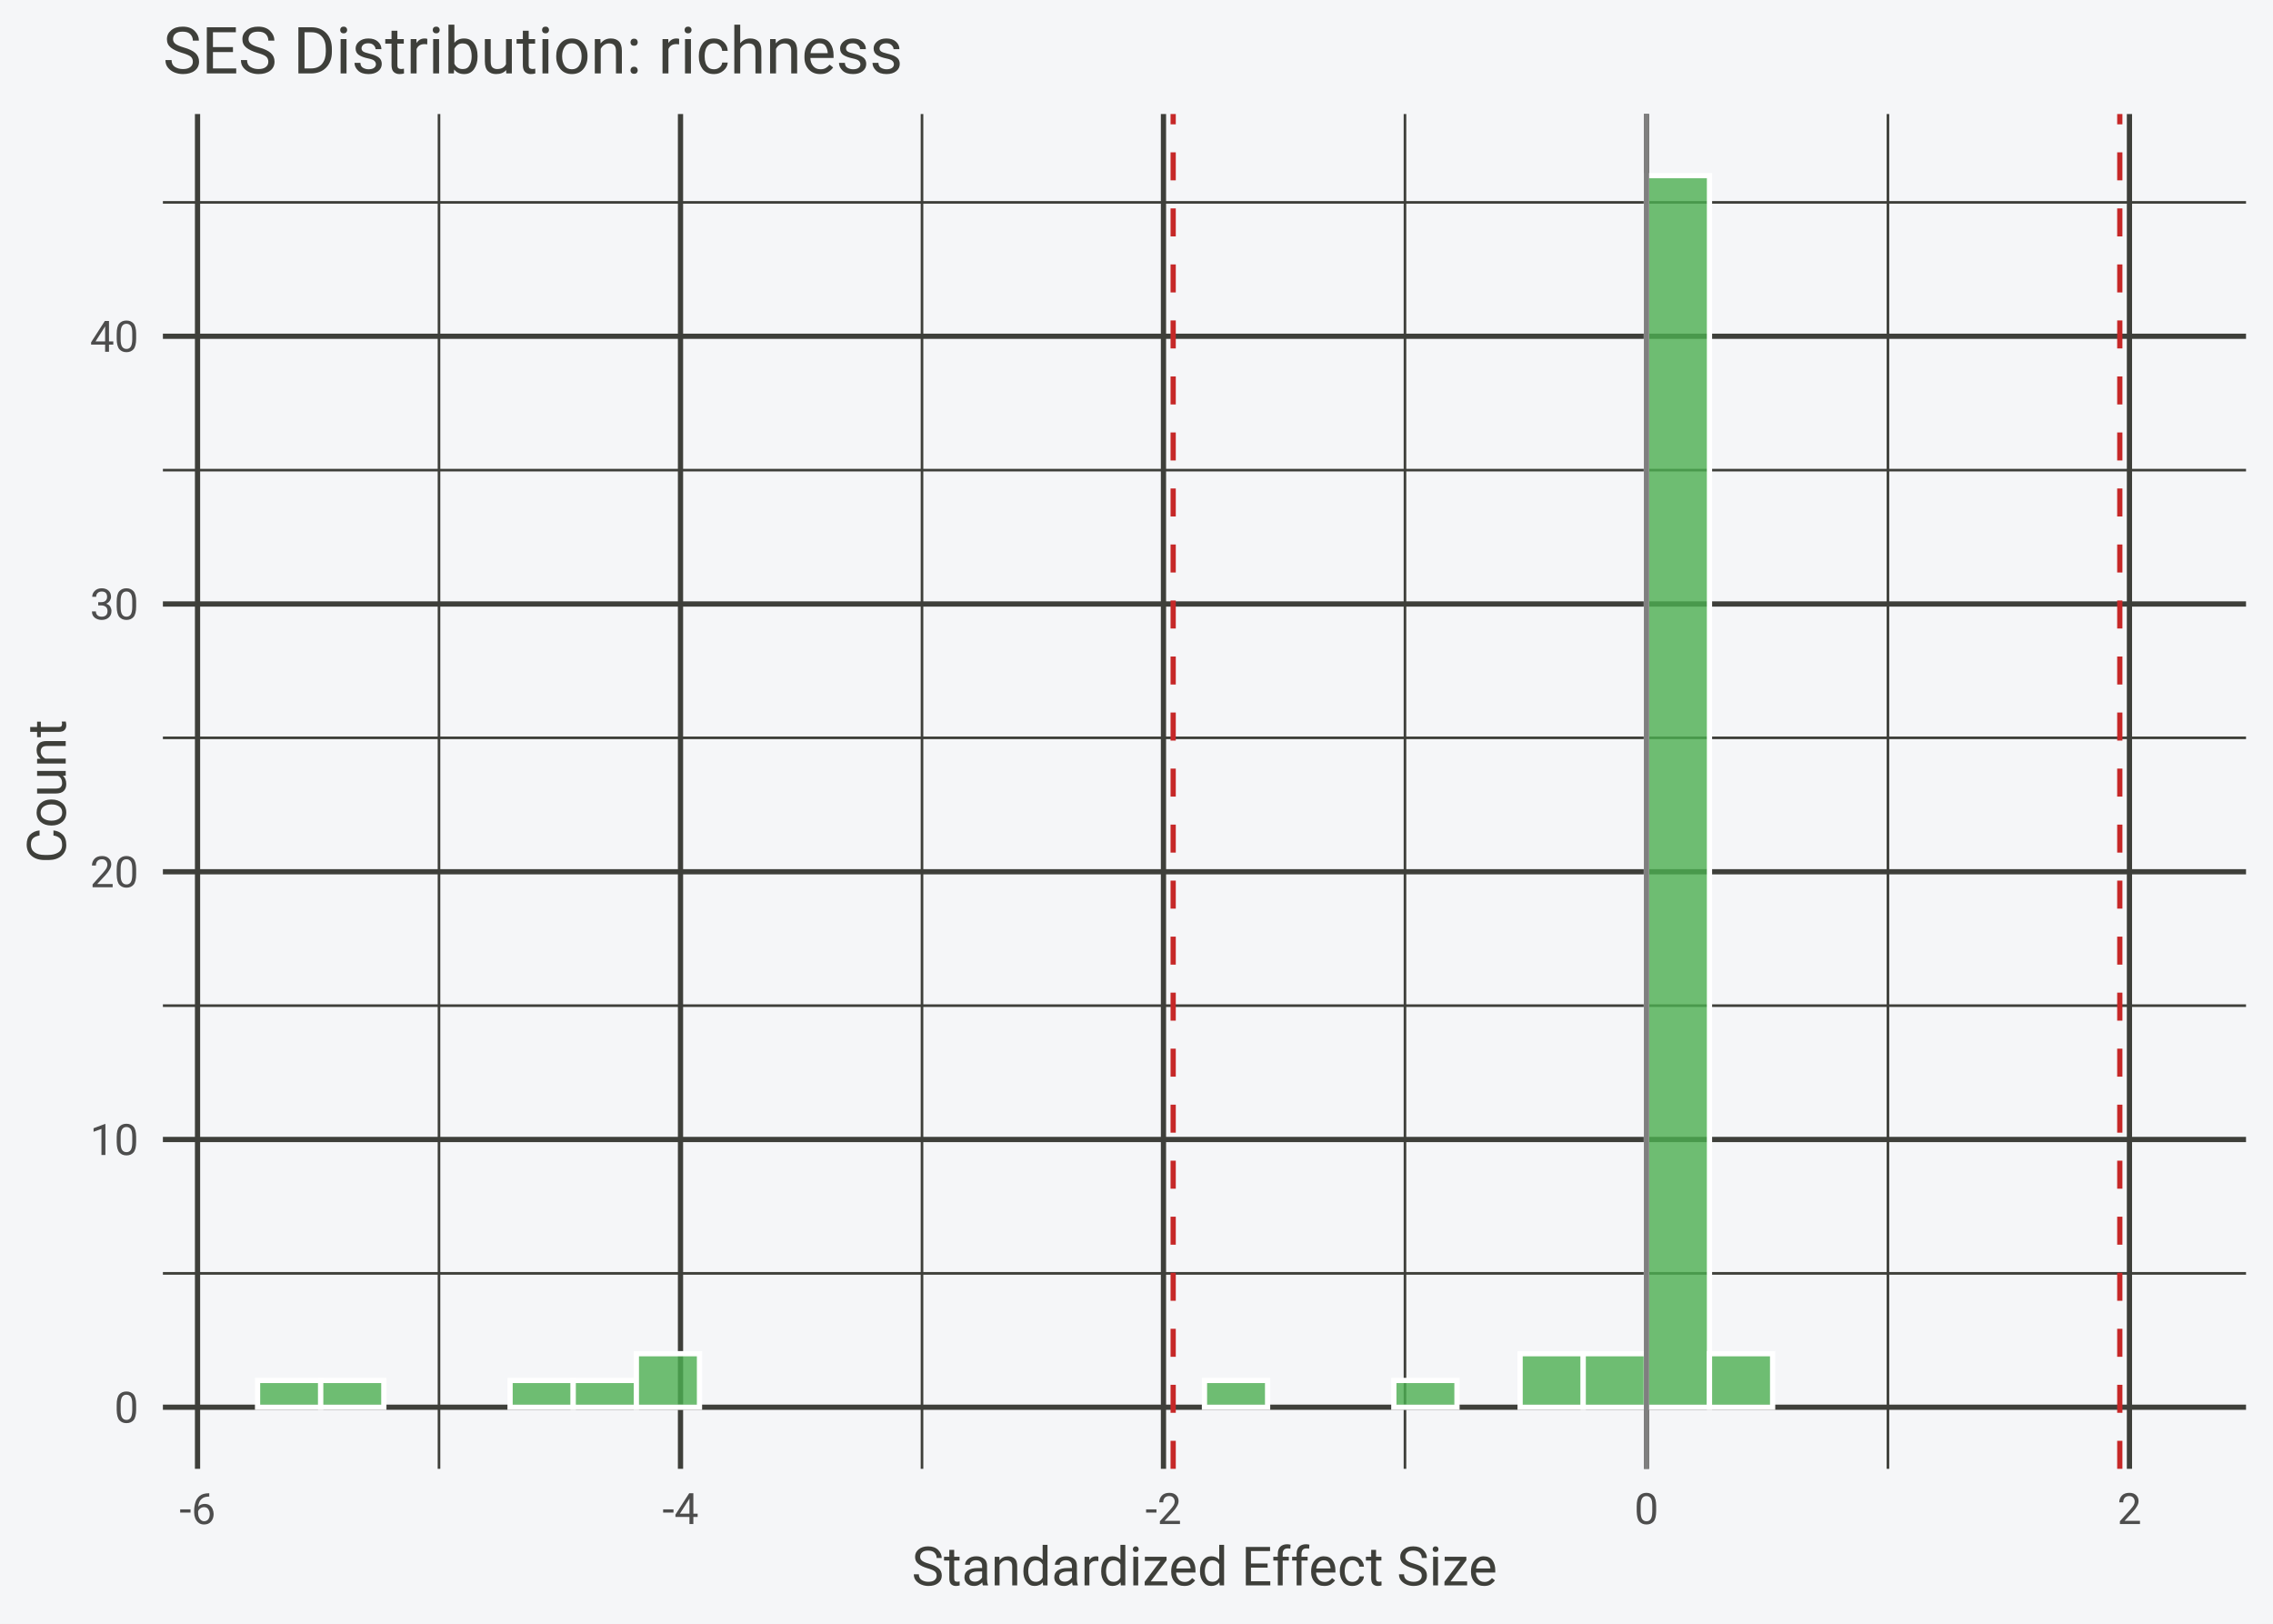
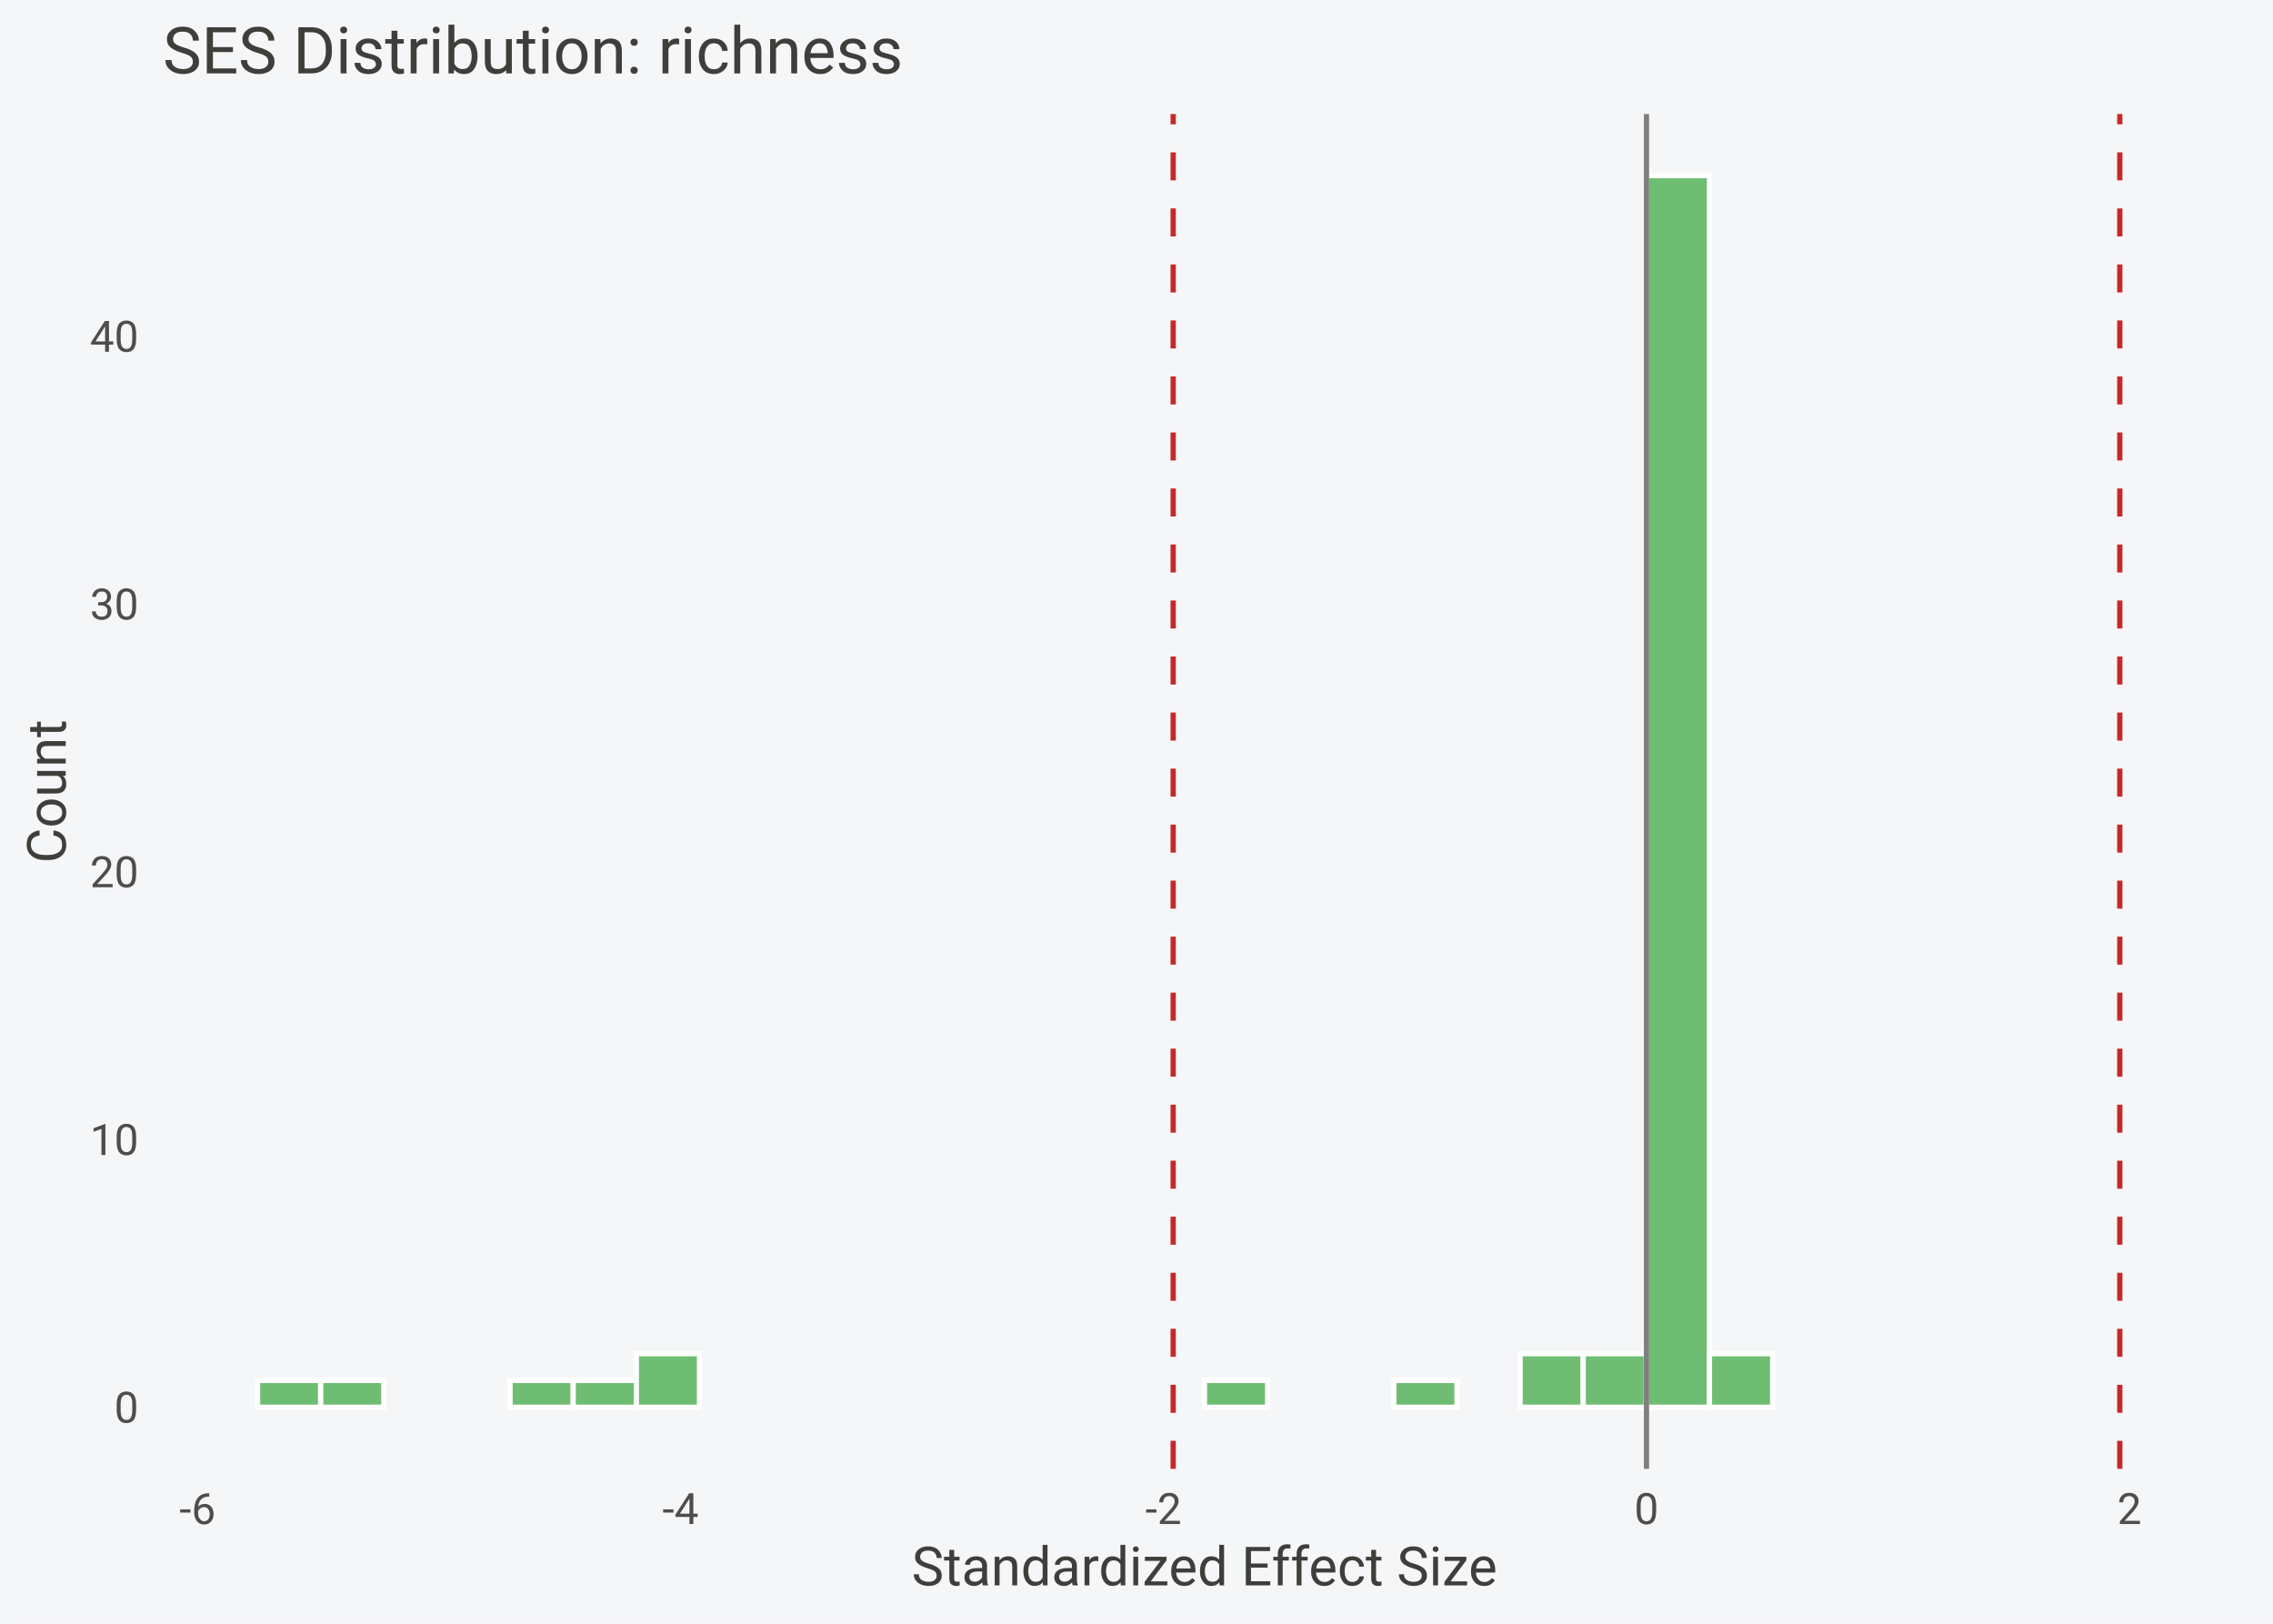
<svg xmlns="http://www.w3.org/2000/svg" width="504.00pt" height="360.00pt" viewBox="0 0 504.00 360.00">
  <g class="svglite">
    <defs>
      <style type="text/css">
    /* theme-aware-processed */
    .svglite line, .svglite polyline, .svglite polygon, .svglite path, .svglite circle {
      fill: none;
      stroke: #3E3F3A;
      stroke-linecap: round;
      stroke-linejoin: round;
      stroke-miterlimit: 10.00;
    }
    .svglite &gt; g &gt; rect {
      fill: none;
      stroke: #3E3F3A;
      stroke-linecap: round;
      stroke-linejoin: round;
      stroke-miterlimit: 10.00;
    }
    .svglite text {
      white-space: pre;
      fill: #3E3F3A;
    }
    .svglite g.glyphgroup path {
      fill: inherit;
      stroke: none;
    }
  </style>
    </defs>
    <rect width="100%" height="100%" style="stroke: none; fill: #F5F6F8;" />
    <defs>
      <clipPath id="cpMC4wMHw1MDQuMDB8MC4wMHwzNjAuMDA=">
        <rect x="0.00" y="0.00" width="504.00" height="360.00" />
      </clipPath>
    </defs>
    <g clip-path="url(#cpMC4wMHw1MDQuMDB8MC4wMHwzNjAuMDA=)">
      <rect rx="4" x="0.00" y="0.00" width="504.00" height="360.00" style="stroke-width: 1.16; stroke: none; fill: #F5F6F8;" />
    </g>
    <defs>
      <clipPath id="cpMzYuMTJ8NDk4LjAyfDI1LjI4fDMyNS42NQ==">
        <rect x="36.12" y="25.28" width="461.90" height="300.37" />
      </clipPath>
    </defs>
    <g clip-path="url(#cpMzYuMTJ8NDk4LjAyfDI1LjI4fDMyNS42NQ==)">
-       <polyline points="36.12,282.32 498.02,282.32 " style="stroke-width: 0.58; stroke: #3E3F3A; stroke-linecap: butt;" />
-       <polyline points="36.12,222.96 498.02,222.96 " style="stroke-width: 0.58; stroke: #3E3F3A; stroke-linecap: butt;" />
-       <polyline points="36.12,163.59 498.02,163.59 " style="stroke-width: 0.58; stroke: #3E3F3A; stroke-linecap: butt;" />
-       <polyline points="36.12,104.23 498.02,104.23 " style="stroke-width: 0.58; stroke: #3E3F3A; stroke-linecap: butt;" />
-       <polyline points="36.12,44.87 498.02,44.87 " style="stroke-width: 0.58; stroke: #3E3F3A; stroke-linecap: butt;" />
-       <polyline points="97.34,325.65 97.34,25.28 " style="stroke-width: 0.58; stroke: #3E3F3A; stroke-linecap: butt;" />
-       <polyline points="204.44,325.65 204.44,25.28 " style="stroke-width: 0.58; stroke: #3E3F3A; stroke-linecap: butt;" />
-       <polyline points="311.53,325.65 311.53,25.28 " style="stroke-width: 0.58; stroke: #3E3F3A; stroke-linecap: butt;" />
-       <polyline points="418.62,325.65 418.62,25.28 " style="stroke-width: 0.58; stroke: #3E3F3A; stroke-linecap: butt;" />
-       <polyline points="36.12,312.00 498.02,312.00 " style="stroke-width: 1.16; stroke: #3E3F3A; stroke-linecap: butt;" />
-       <polyline points="36.12,252.64 498.02,252.64 " style="stroke-width: 1.16; stroke: #3E3F3A; stroke-linecap: butt;" />
-       <polyline points="36.12,193.28 498.02,193.28 " style="stroke-width: 1.16; stroke: #3E3F3A; stroke-linecap: butt;" />
-       <polyline points="36.12,133.91 498.02,133.91 " style="stroke-width: 1.16; stroke: #3E3F3A; stroke-linecap: butt;" />
-       <polyline points="36.12,74.55 498.02,74.55 " style="stroke-width: 1.16; stroke: #3E3F3A; stroke-linecap: butt;" />
-       <polyline points="43.80,325.65 43.80,25.28 " style="stroke-width: 1.16; stroke: #3E3F3A; stroke-linecap: butt;" />
-       <polyline points="150.89,325.65 150.89,25.28 " style="stroke-width: 1.16; stroke: #3E3F3A; stroke-linecap: butt;" />
-       <polyline points="257.98,325.65 257.98,25.28 " style="stroke-width: 1.16; stroke: #3E3F3A; stroke-linecap: butt;" />
-       <polyline points="365.08,325.65 365.08,25.28 " style="stroke-width: 1.16; stroke: #3E3F3A; stroke-linecap: butt;" />
-       <polyline points="472.17,325.65 472.17,25.28 " style="stroke-width: 1.16; stroke: #3E3F3A; stroke-linecap: butt;" />
      <rect x="57.11" y="306.06" width="14.00" height="5.94" style="stroke-width: 1.16; stroke: #FFFFFF; stroke-linecap: butt; stroke-linejoin: miter; fill: #4CAF50; fill-opacity: 0.80;" />
      <rect x="71.11" y="306.06" width="14.00" height="5.94" style="stroke-width: 1.16; stroke: #FFFFFF; stroke-linecap: butt; stroke-linejoin: miter; fill: #4CAF50; fill-opacity: 0.80;" />
      <rect x="85.11" y="312.00" width="14.00" height="0.00" style="stroke-width: 1.16; stroke: #FFFFFF; stroke-linecap: butt; stroke-linejoin: miter; fill: #4CAF50; fill-opacity: 0.80;" />
      <rect x="99.11" y="312.00" width="14.00" height="0.00" style="stroke-width: 1.16; stroke: #FFFFFF; stroke-linecap: butt; stroke-linejoin: miter; fill: #4CAF50; fill-opacity: 0.80;" />
      <rect x="113.10" y="306.06" width="14.00" height="5.94" style="stroke-width: 1.16; stroke: #FFFFFF; stroke-linecap: butt; stroke-linejoin: miter; fill: #4CAF50; fill-opacity: 0.80;" />
      <rect x="127.10" y="306.06" width="14.00" height="5.94" style="stroke-width: 1.16; stroke: #FFFFFF; stroke-linecap: butt; stroke-linejoin: miter; fill: #4CAF50; fill-opacity: 0.80;" />
      <rect x="141.10" y="300.13" width="14.00" height="11.87" style="stroke-width: 1.16; stroke: #FFFFFF; stroke-linecap: butt; stroke-linejoin: miter; fill: #4CAF50; fill-opacity: 0.80;" />
      <rect x="155.09" y="312.00" width="14.00" height="0.00" style="stroke-width: 1.16; stroke: #FFFFFF; stroke-linecap: butt; stroke-linejoin: miter; fill: #4CAF50; fill-opacity: 0.80;" />
      <rect x="169.09" y="312.00" width="14.00" height="0.00" style="stroke-width: 1.16; stroke: #FFFFFF; stroke-linecap: butt; stroke-linejoin: miter; fill: #4CAF50; fill-opacity: 0.80;" />
      <rect x="183.09" y="312.00" width="14.00" height="0.00" style="stroke-width: 1.16; stroke: #FFFFFF; stroke-linecap: butt; stroke-linejoin: miter; fill: #4CAF50; fill-opacity: 0.80;" />
      <rect x="197.09" y="312.00" width="14.00" height="0.00" style="stroke-width: 1.16; stroke: #FFFFFF; stroke-linecap: butt; stroke-linejoin: miter; fill: #4CAF50; fill-opacity: 0.80;" />
      <rect x="211.08" y="312.00" width="14.00" height="0.00" style="stroke-width: 1.16; stroke: #FFFFFF; stroke-linecap: butt; stroke-linejoin: miter; fill: #4CAF50; fill-opacity: 0.80;" />
      <rect x="225.08" y="312.00" width="14.00" height="0.00" style="stroke-width: 1.16; stroke: #FFFFFF; stroke-linecap: butt; stroke-linejoin: miter; fill: #4CAF50; fill-opacity: 0.80;" />
      <rect x="239.08" y="312.00" width="14.00" height="0.00" style="stroke-width: 1.16; stroke: #FFFFFF; stroke-linecap: butt; stroke-linejoin: miter; fill: #4CAF50; fill-opacity: 0.80;" />
      <rect x="253.07" y="312.00" width="14.00" height="0.00" style="stroke-width: 1.16; stroke: #FFFFFF; stroke-linecap: butt; stroke-linejoin: miter; fill: #4CAF50; fill-opacity: 0.80;" />
      <rect x="267.07" y="306.06" width="14.00" height="5.94" style="stroke-width: 1.16; stroke: #FFFFFF; stroke-linecap: butt; stroke-linejoin: miter; fill: #4CAF50; fill-opacity: 0.80;" />
      <rect x="281.07" y="312.00" width="14.00" height="0.00" style="stroke-width: 1.16; stroke: #FFFFFF; stroke-linecap: butt; stroke-linejoin: miter; fill: #4CAF50; fill-opacity: 0.80;" />
      <rect x="295.06" y="312.00" width="14.00" height="0.00" style="stroke-width: 1.16; stroke: #FFFFFF; stroke-linecap: butt; stroke-linejoin: miter; fill: #4CAF50; fill-opacity: 0.80;" />
      <rect x="309.06" y="306.06" width="14.00" height="5.94" style="stroke-width: 1.16; stroke: #FFFFFF; stroke-linecap: butt; stroke-linejoin: miter; fill: #4CAF50; fill-opacity: 0.80;" />
      <rect x="323.06" y="312.00" width="14.00" height="0.00" style="stroke-width: 1.16; stroke: #FFFFFF; stroke-linecap: butt; stroke-linejoin: miter; fill: #4CAF50; fill-opacity: 0.80;" />
      <rect x="337.06" y="300.13" width="14.00" height="11.87" style="stroke-width: 1.16; stroke: #FFFFFF; stroke-linecap: butt; stroke-linejoin: miter; fill: #4CAF50; fill-opacity: 0.80;" />
      <rect x="351.05" y="300.13" width="14.00" height="11.87" style="stroke-width: 1.16; stroke: #FFFFFF; stroke-linecap: butt; stroke-linejoin: miter; fill: #4CAF50; fill-opacity: 0.80;" />
      <rect x="365.05" y="38.94" width="14.00" height="273.06" style="stroke-width: 1.16; stroke: #FFFFFF; stroke-linecap: butt; stroke-linejoin: miter; fill: #4CAF50; fill-opacity: 0.80;" />
      <rect x="379.05" y="300.13" width="14.00" height="11.87" style="stroke-width: 1.16; stroke: #FFFFFF; stroke-linecap: butt; stroke-linejoin: miter; fill: #4CAF50; fill-opacity: 0.80;" />
      <rect x="393.04" y="312.00" width="14.00" height="0.00" style="stroke-width: 1.16; stroke: #FFFFFF; stroke-linecap: butt; stroke-linejoin: miter; fill: #4CAF50; fill-opacity: 0.80;" />
      <rect x="407.04" y="312.00" width="14.00" height="0.00" style="stroke-width: 1.16; stroke: #FFFFFF; stroke-linecap: butt; stroke-linejoin: miter; fill: #4CAF50; fill-opacity: 0.80;" />
      <rect x="421.04" y="312.00" width="14.00" height="0.00" style="stroke-width: 1.16; stroke: #FFFFFF; stroke-linecap: butt; stroke-linejoin: miter; fill: #4CAF50; fill-opacity: 0.80;" />
      <rect x="435.04" y="312.00" width="14.00" height="0.00" style="stroke-width: 1.16; stroke: #FFFFFF; stroke-linecap: butt; stroke-linejoin: miter; fill: #4CAF50; fill-opacity: 0.80;" />
      <rect x="449.03" y="312.00" width="14.00" height="0.00" style="stroke-width: 1.16; stroke: #FFFFFF; stroke-linecap: butt; stroke-linejoin: miter; fill: #4CAF50; fill-opacity: 0.80;" />
      <rect x="463.03" y="312.00" width="14.00" height="0.00" style="stroke-width: 1.16; stroke: #FFFFFF; stroke-linecap: butt; stroke-linejoin: miter; fill: #4CAF50; fill-opacity: 0.80;" />
      <line x1="260.13" y1="325.65" x2="260.13" y2="25.28" style="stroke-width: 1.16; stroke: #C62828; stroke-dasharray: 6.21,6.21; stroke-linecap: butt;" />
      <line x1="470.03" y1="325.65" x2="470.03" y2="25.28" style="stroke-width: 1.16; stroke: #C62828; stroke-dasharray: 6.21,6.21; stroke-linecap: butt;" />
      <line x1="365.08" y1="325.65" x2="365.08" y2="25.28" style="stroke-width: 1.16; stroke: #7F7F7F; stroke-linecap: butt;" />
    </g>
    <g clip-path="url(#cpMC4wMHw1MDQuMDB8MC4wMHwzNjAuMDA=)">
      <text x="30.74" y="315.43" text-anchor="end" style="font-size: 9.60px;fill: #4D4D4D; font-family: &quot;Roboto&quot;, -apple-system, BlinkMacSystemFont, &quot;Segoe UI&quot;, system-ui, sans-serif;" textLength="5.33px" lengthAdjust="spacingAndGlyphs">0</text>
      <text x="30.74" y="256.07" text-anchor="end" style="font-size: 9.60px;fill: #4D4D4D; font-family: &quot;Roboto&quot;, -apple-system, BlinkMacSystemFont, &quot;Segoe UI&quot;, system-ui, sans-serif;" textLength="10.66px" lengthAdjust="spacingAndGlyphs">10</text>
      <text x="30.74" y="196.71" text-anchor="end" style="font-size: 9.60px;fill: #4D4D4D; font-family: &quot;Roboto&quot;, -apple-system, BlinkMacSystemFont, &quot;Segoe UI&quot;, system-ui, sans-serif;" textLength="10.66px" lengthAdjust="spacingAndGlyphs">20</text>
      <text x="30.74" y="137.35" text-anchor="end" style="font-size: 9.60px;fill: #4D4D4D; font-family: &quot;Roboto&quot;, -apple-system, BlinkMacSystemFont, &quot;Segoe UI&quot;, system-ui, sans-serif;" textLength="10.66px" lengthAdjust="spacingAndGlyphs">30</text>
      <text x="30.74" y="77.99" text-anchor="end" style="font-size: 9.60px;fill: #4D4D4D; font-family: &quot;Roboto&quot;, -apple-system, BlinkMacSystemFont, &quot;Segoe UI&quot;, system-ui, sans-serif;" textLength="10.66px" lengthAdjust="spacingAndGlyphs">40</text>
      <text x="43.80" y="337.90" text-anchor="middle" style="font-size: 9.60px;fill: #4D4D4D; font-family: &quot;Roboto&quot;, -apple-system, BlinkMacSystemFont, &quot;Segoe UI&quot;, system-ui, sans-serif;" textLength="8.52px" lengthAdjust="spacingAndGlyphs">-6</text>
      <text x="150.89" y="337.90" text-anchor="middle" style="font-size: 9.60px;fill: #4D4D4D; font-family: &quot;Roboto&quot;, -apple-system, BlinkMacSystemFont, &quot;Segoe UI&quot;, system-ui, sans-serif;" textLength="8.52px" lengthAdjust="spacingAndGlyphs">-4</text>
      <text x="257.98" y="337.90" text-anchor="middle" style="font-size: 9.60px;fill: #4D4D4D; font-family: &quot;Roboto&quot;, -apple-system, BlinkMacSystemFont, &quot;Segoe UI&quot;, system-ui, sans-serif;" textLength="8.52px" lengthAdjust="spacingAndGlyphs">-2</text>
      <text x="365.08" y="337.90" text-anchor="middle" style="font-size: 9.60px;fill: #4D4D4D; font-family: &quot;Roboto&quot;, -apple-system, BlinkMacSystemFont, &quot;Segoe UI&quot;, system-ui, sans-serif;" textLength="5.33px" lengthAdjust="spacingAndGlyphs">0</text>
      <text x="472.17" y="337.90" text-anchor="middle" style="font-size: 9.60px;fill: #4D4D4D; font-family: &quot;Roboto&quot;, -apple-system, BlinkMacSystemFont, &quot;Segoe UI&quot;, system-ui, sans-serif;" textLength="5.33px" lengthAdjust="spacingAndGlyphs">2</text>
      <text x="267.07" y="351.50" text-anchor="middle" style="font-size: 12.00px; font-family: &quot;Roboto&quot;, -apple-system, BlinkMacSystemFont, &quot;Segoe UI&quot;, system-ui, sans-serif;" textLength="131.14px" lengthAdjust="spacingAndGlyphs">Standardized Effect Size</text>
      <text transform="translate(14.57,175.47) rotate(-90)" text-anchor="middle" style="font-size: 12.00px; font-family: &quot;Roboto&quot;, -apple-system, BlinkMacSystemFont, &quot;Segoe UI&quot;, system-ui, sans-serif;" textLength="32.02px" lengthAdjust="spacingAndGlyphs">Count</text>
      <text x="36.12" y="16.28" style="font-size: 14.40px; font-family: &quot;Roboto&quot;, -apple-system, BlinkMacSystemFont, &quot;Segoe UI&quot;, system-ui, sans-serif;" textLength="166.39px" lengthAdjust="spacingAndGlyphs">SES Distribution: richness</text>
    </g>
  </g>
</svg>
